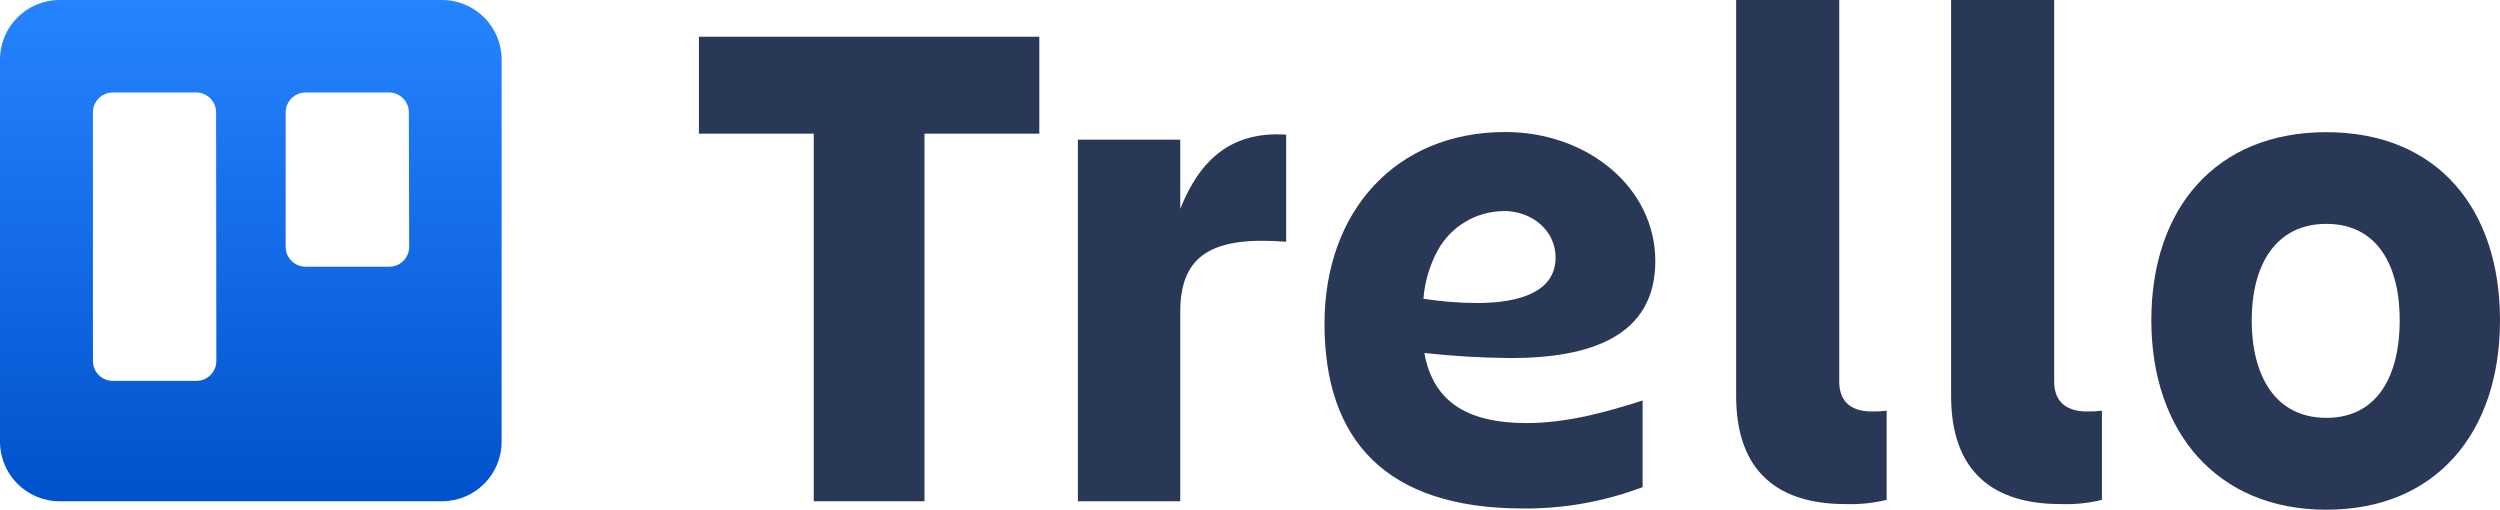
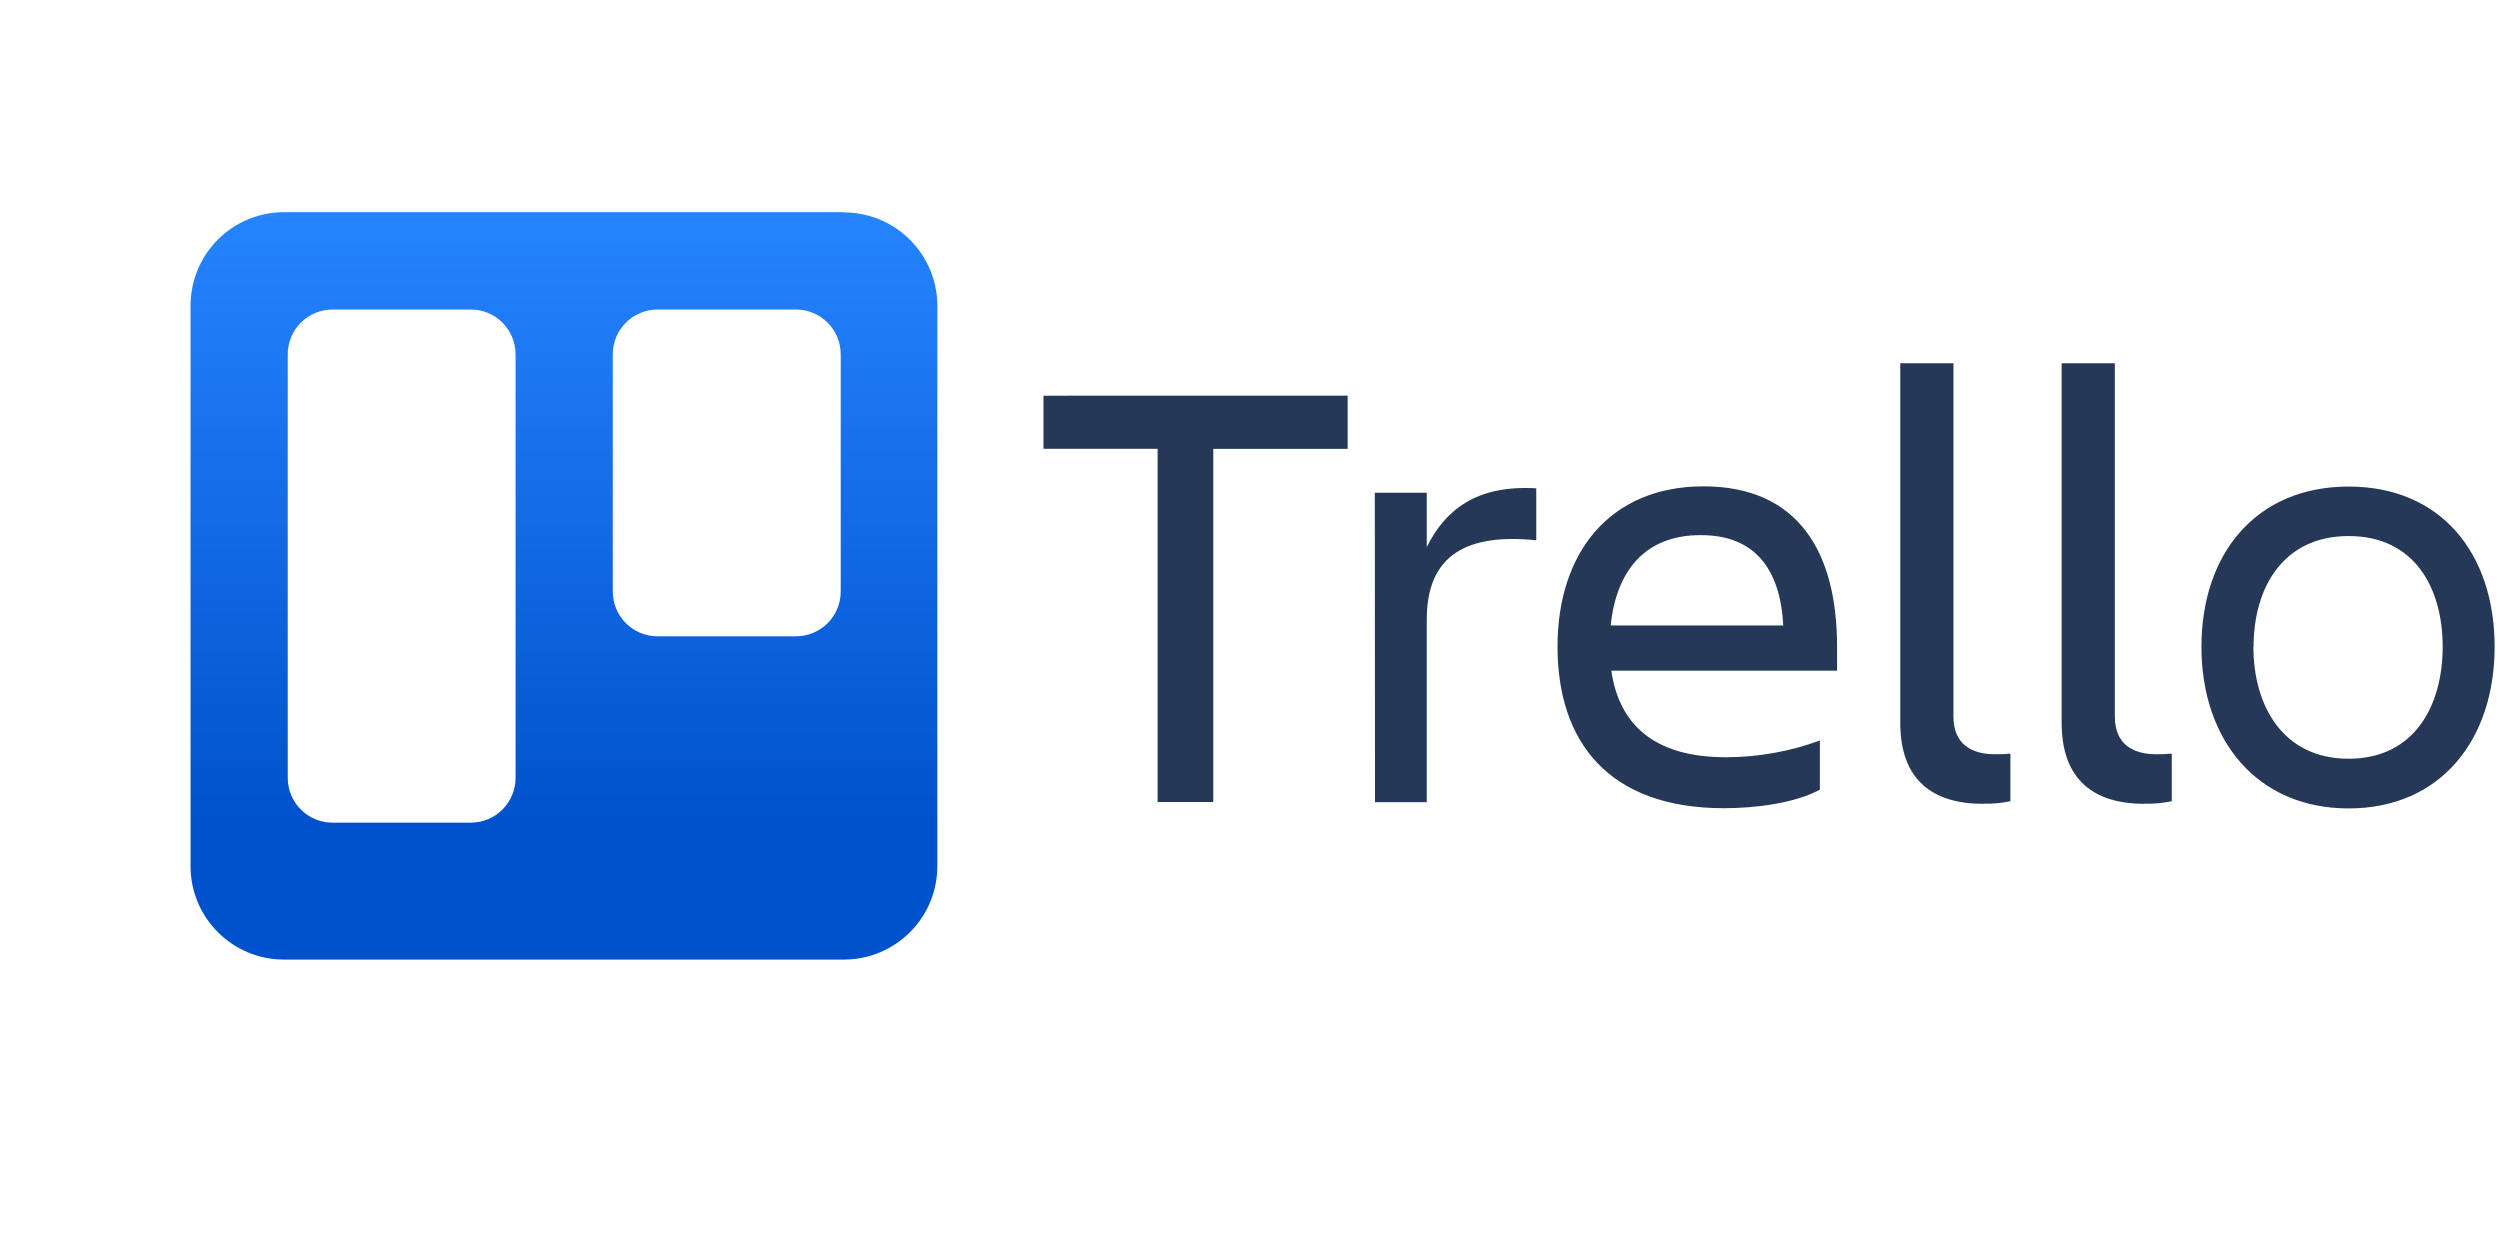
- <svg xmlns="http://www.w3.org/2000/svg" id="Layer_1" data-name="Layer 1" viewBox="0 0 2600 530.16">
+ <svg xmlns="http://www.w3.org/2000/svg" width="128" viewBox="0 0 128 64" height="64">
  <defs>
-     <style>.cls-1{fill-rule:evenodd;fill:url(#linear-gradient);}.cls-2{fill:#293856;}</style>
-     <linearGradient id="linear-gradient" x1="260.82" y1="200.7" x2="260.82" y2="722" gradientTransform="matrix(1, 0, 0, -1, 0, 722)" gradientUnits="userSpaceOnUse">
-       <stop offset="0" stop-color="#0052cc" />
+     <linearGradient id="A" x1="31.52" y1="64.56" x2="31.52" y2="1.51" gradientUnits="userSpaceOnUse">
+       <stop offset=".18" stop-color="#0052cc" />
      <stop offset="1" stop-color="#2684ff" />
    </linearGradient>
  </defs>
-   <g id="Logos">
-     <path class="cls-1" d="M459.71,0H62A62,62,0,0,0,0,61.92V459A62,62,0,0,0,61.76,521.3h398a62,62,0,0,0,61.93-62.09V61.92A62,62,0,0,0,459.71,0ZM225,375.48a20.73,20.73,0,0,1-20.81,20.64h-87a20.65,20.65,0,0,1-20.55-20.64V116.83a20.63,20.63,0,0,1,20.55-20.64h86.92a20.72,20.72,0,0,1,20.64,20.64ZM425.53,256.72a20.65,20.65,0,0,1-20.64,20.65H317.73a20.72,20.72,0,0,1-20.64-20.65V116.83a20.72,20.72,0,0,1,20.64-20.64h86.91a20.63,20.63,0,0,1,20.56,20.64Z" />
-     <path class="cls-2" d="M1080.88,38.19V139H961.46V521.3H846.3V139H726.88V38.19Z" />
-     <path class="cls-2" d="M1227.46,521.3H1121V145.24h106.46v72c20.23-50.73,52.57-80.9,110.15-77.22v111.4c-75.22-5.85-110.15,12.53-110.15,72.79Z" />
-     <path class="cls-2" d="M1919.25,524.23c-69.78,0-113.66-33.43-113.66-112.49V0h107.22V397c0,22.81,15,30.92,33.43,30.92a118.69,118.69,0,0,0,15.88-.76v92.68A156.64,156.64,0,0,1,1919.25,524.23Z" />
-     <path class="cls-2" d="M2142.88,524.23c-69.78,0-113.74-33.43-113.74-112.49V0h107.22V397c0,22.81,15.12,30.92,33.84,30.92a114.22,114.22,0,0,0,15.8-.76v92.68A156.12,156.12,0,0,1,2142.88,524.23Z" />
-     <path class="cls-2" d="M2237.39,333.11c0-116.16,66.86-195.64,182-195.64S2600,216.69,2600,333.11s-66.19,197-180.59,197S2237.39,448.51,2237.39,333.11Zm104.38,0c0,56.57,23.74,101.45,77.64,101.45s76.3-44.88,76.3-101.45-23-100.29-76.3-100.29S2341.77,276.45,2341.77,333.11Z" />
-     <path class="cls-2" d="M1481.34,367.12a885.48,885.48,0,0,0,89.76,5.26c81.56,0,150.42-21.89,150.42-100.86,0-76.64-70.78-134.22-155.94-134.22-114.65,0-188.11,83.16-188.11,199.32,0,120.59,63.34,192.2,206.5,192.2a343.36,343.36,0,0,0,124.35-22.22V416.51c-36.77,11.78-78.14,23.48-120.59,23.48C1530.73,440,1491,421.27,1481.34,367.12Zm82.07-147.75c30.17,0,54.4,20.47,54.4,48.47,0,36-38,47.3-81.81,47.3a374.51,374.51,0,0,1-55.66-4.43,126.7,126.7,0,0,1,14.79-50.14,78.81,78.81,0,0,1,68.28-41Z" />
+   <g fill-rule="evenodd">
+     <path d="M69 20.258v2.724H62.12v18.08h-2.85V22.98h-5.844v-2.72zm1.39 4.97h2.66v2.785c.918-1.868 2.52-3.2 5.607-3.01v2.66c-3.484-.36-5.607.698-5.607 4.052v9.357H70.4zM88.263 41.38c-5.924 0-8.518-3.42-8.518-8.277 0-4.783 2.66-8.202 7.475-8.202 4.876 0 6.838 3.4 6.838 8.202v1.234H82.502c.38 2.692 2.123 4.434 5.86 4.434 1.643-.001 3.273-.29 4.815-.857v2.52c-1.3.695-3.297.946-4.912.946zm-5.794-9.357h8.835c-.158-2.944-1.5-4.624-4.21-4.624-2.883-.014-4.34 1.853-4.624 4.606zm19.067 9.134c-2.598 0-4.243-1.234-4.243-4.15V18.6h2.724v18.084c0 1.44.95 1.933 2.123 1.933a6.9 6.9 0 0 0 .792-.032v2.436a5.8 5.8 0 0 1-1.396.126zm8.263 0c-2.598 0-4.243-1.234-4.243-4.15V18.6h2.724v18.084c0 1.44.95 1.933 2.123 1.933a6.9 6.9 0 0 0 .792-.032v2.436a5.8 5.8 0 0 1-1.396.126zm2.915-8.043c0-4.75 2.785-8.202 7.536-8.202s7.475 3.45 7.475 8.202-2.757 8.277-7.475 8.277-7.536-3.527-7.536-8.277zm2.66 0c0 3.01 1.5 5.733 4.876 5.733s4.815-2.724 4.815-5.733-1.44-5.668-4.812-5.668-4.87 2.66-4.87 5.668z" fill="#253858" />
+     <path d="M55.16 1.5H7.88a7.88 7.88 0 0 0-5.572 2.308A7.88 7.88 0 0 0 0 9.39v47.28a7.88 7.88 0 0 0 7.88 7.88h47.28A7.88 7.88 0 0 0 63 56.67V9.4a7.88 7.88 0 0 0-7.84-7.88zM27.42 49.26A3.78 3.78 0 0 1 23.64 53H12a3.78 3.78 0 0 1-3.8-3.74V13.5A3.78 3.78 0 0 1 12 9.71h11.64a3.78 3.78 0 0 1 3.78 3.78zM54.85 33.5a3.78 3.78 0 0 1-3.78 3.78H39.4a3.78 3.78 0 0 1-3.78-3.78v-20a3.78 3.78 0 0 1 3.78-3.79h11.67a3.78 3.78 0 0 1 3.78 3.78z" fill="url(#A)" transform="matrix(.606914 0 0 .606914 9.755521 9.95362)" />
  </g>
</svg>
